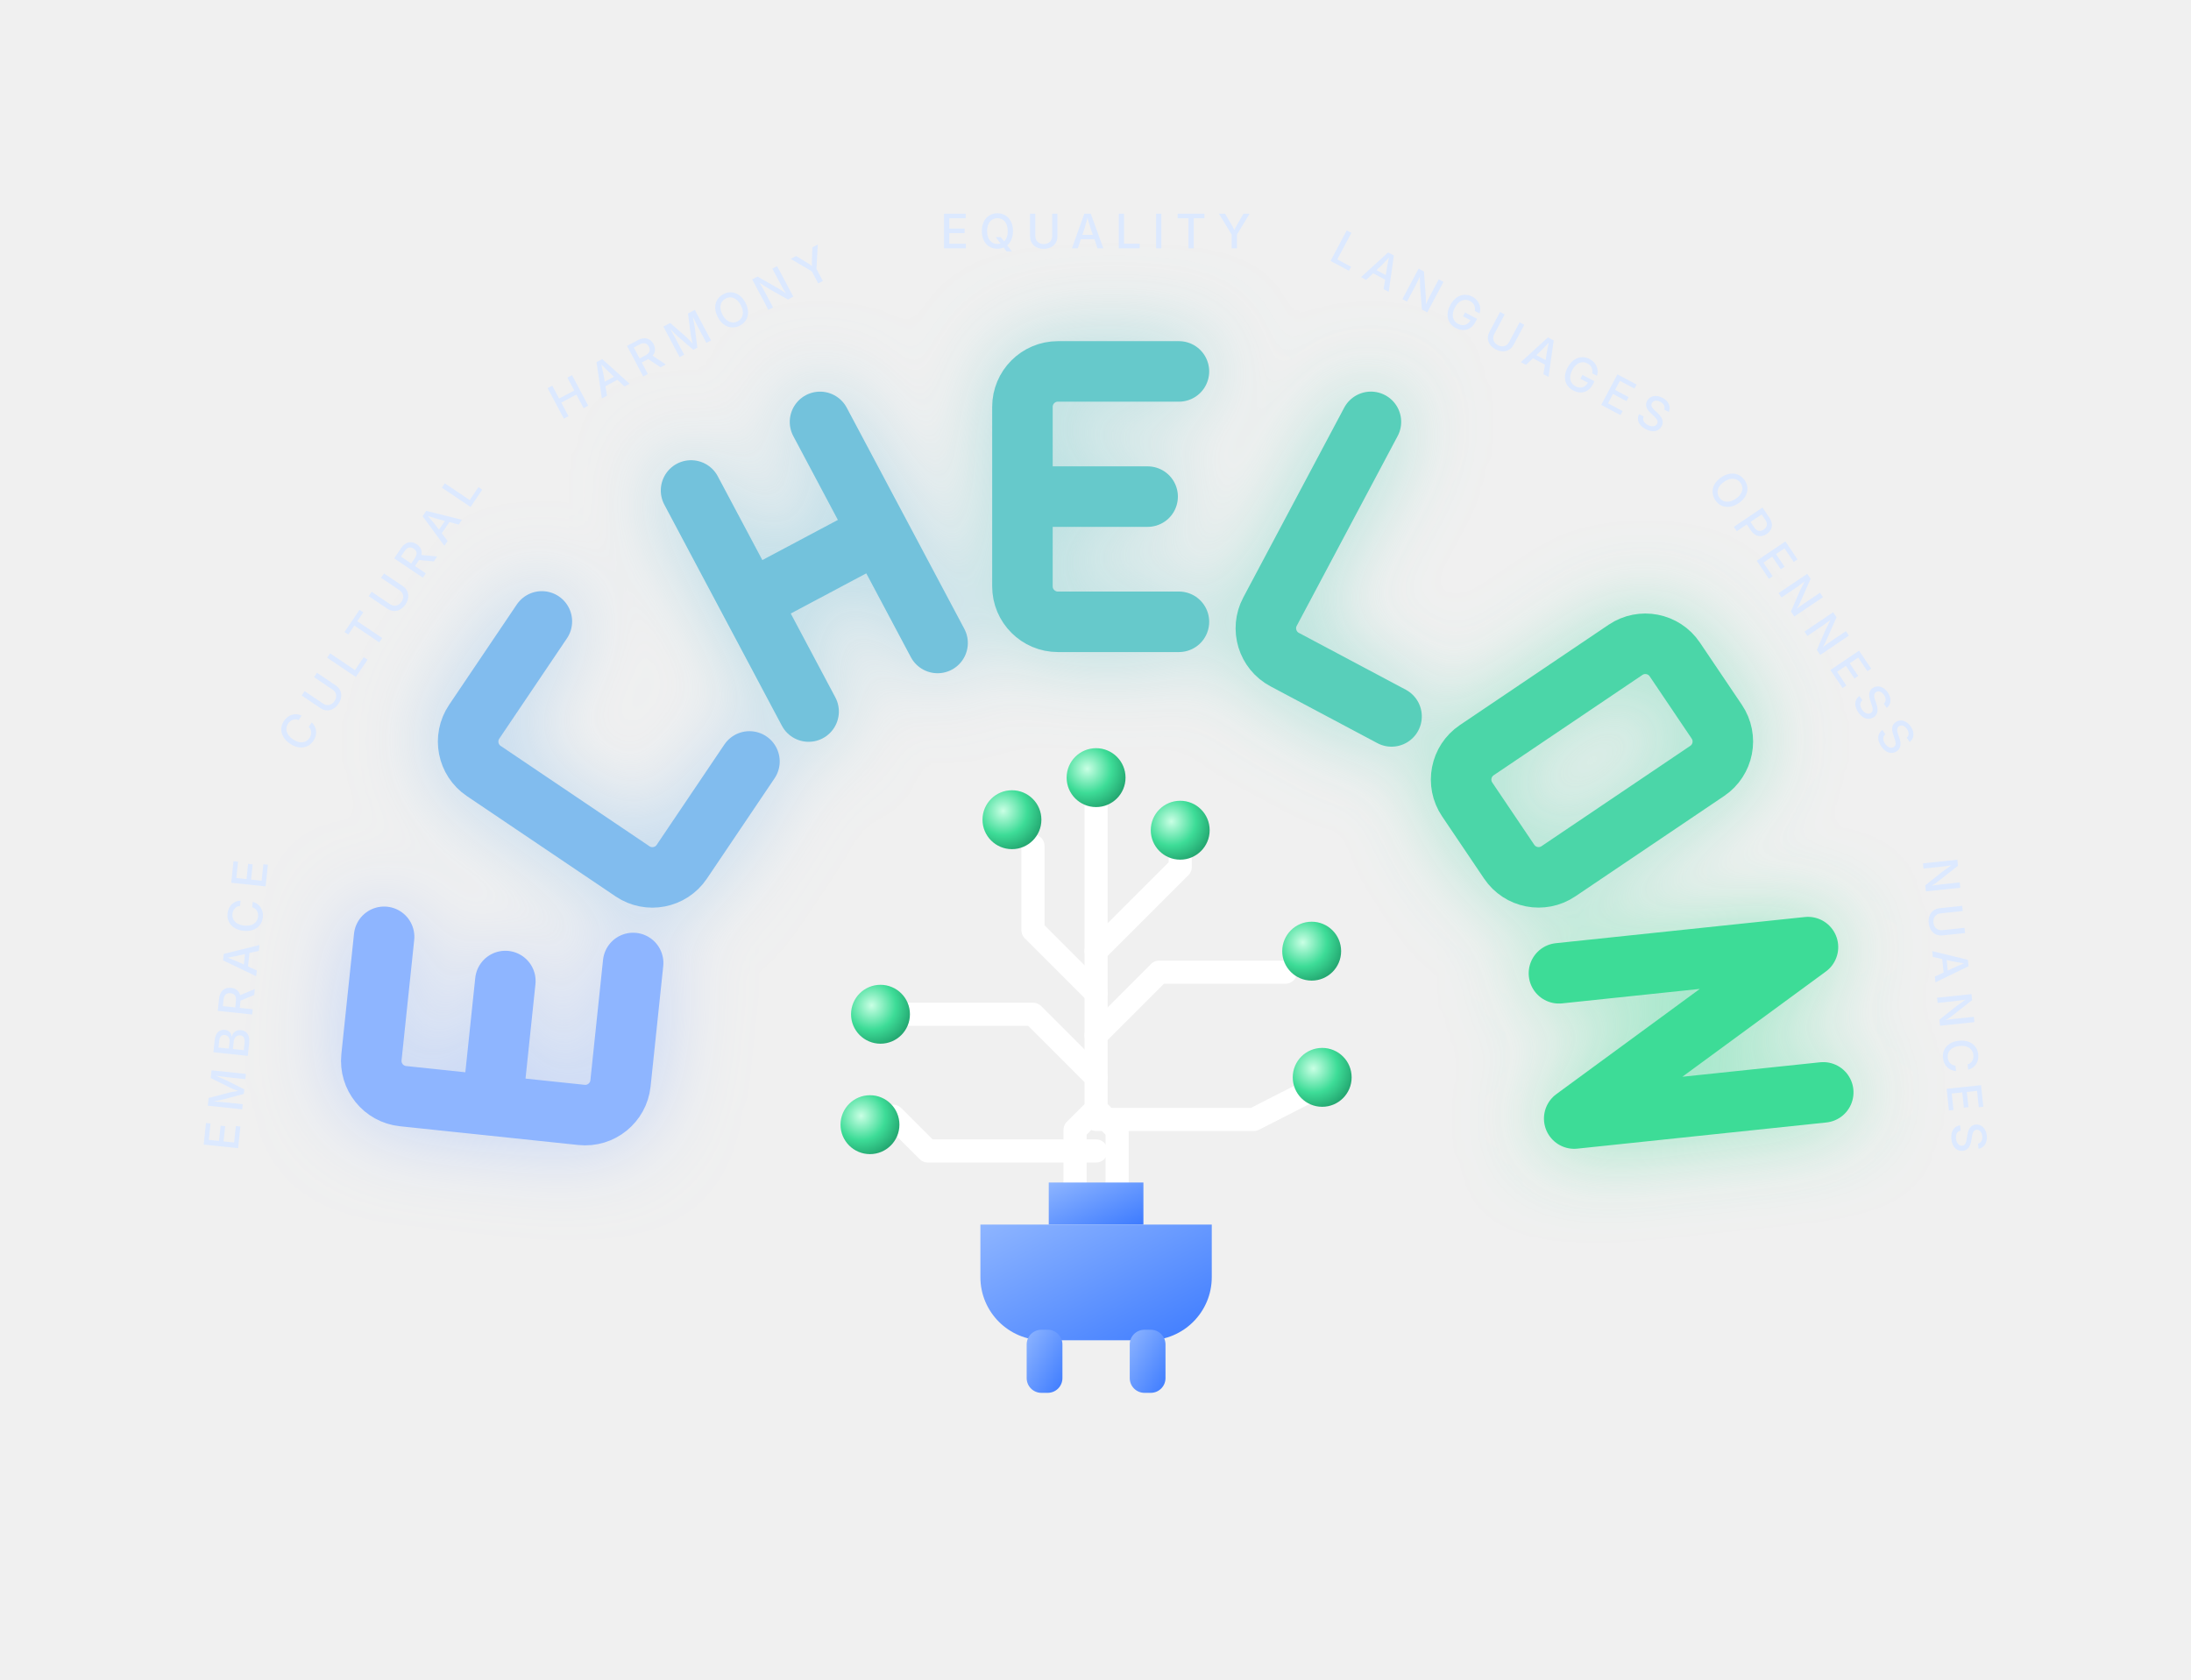
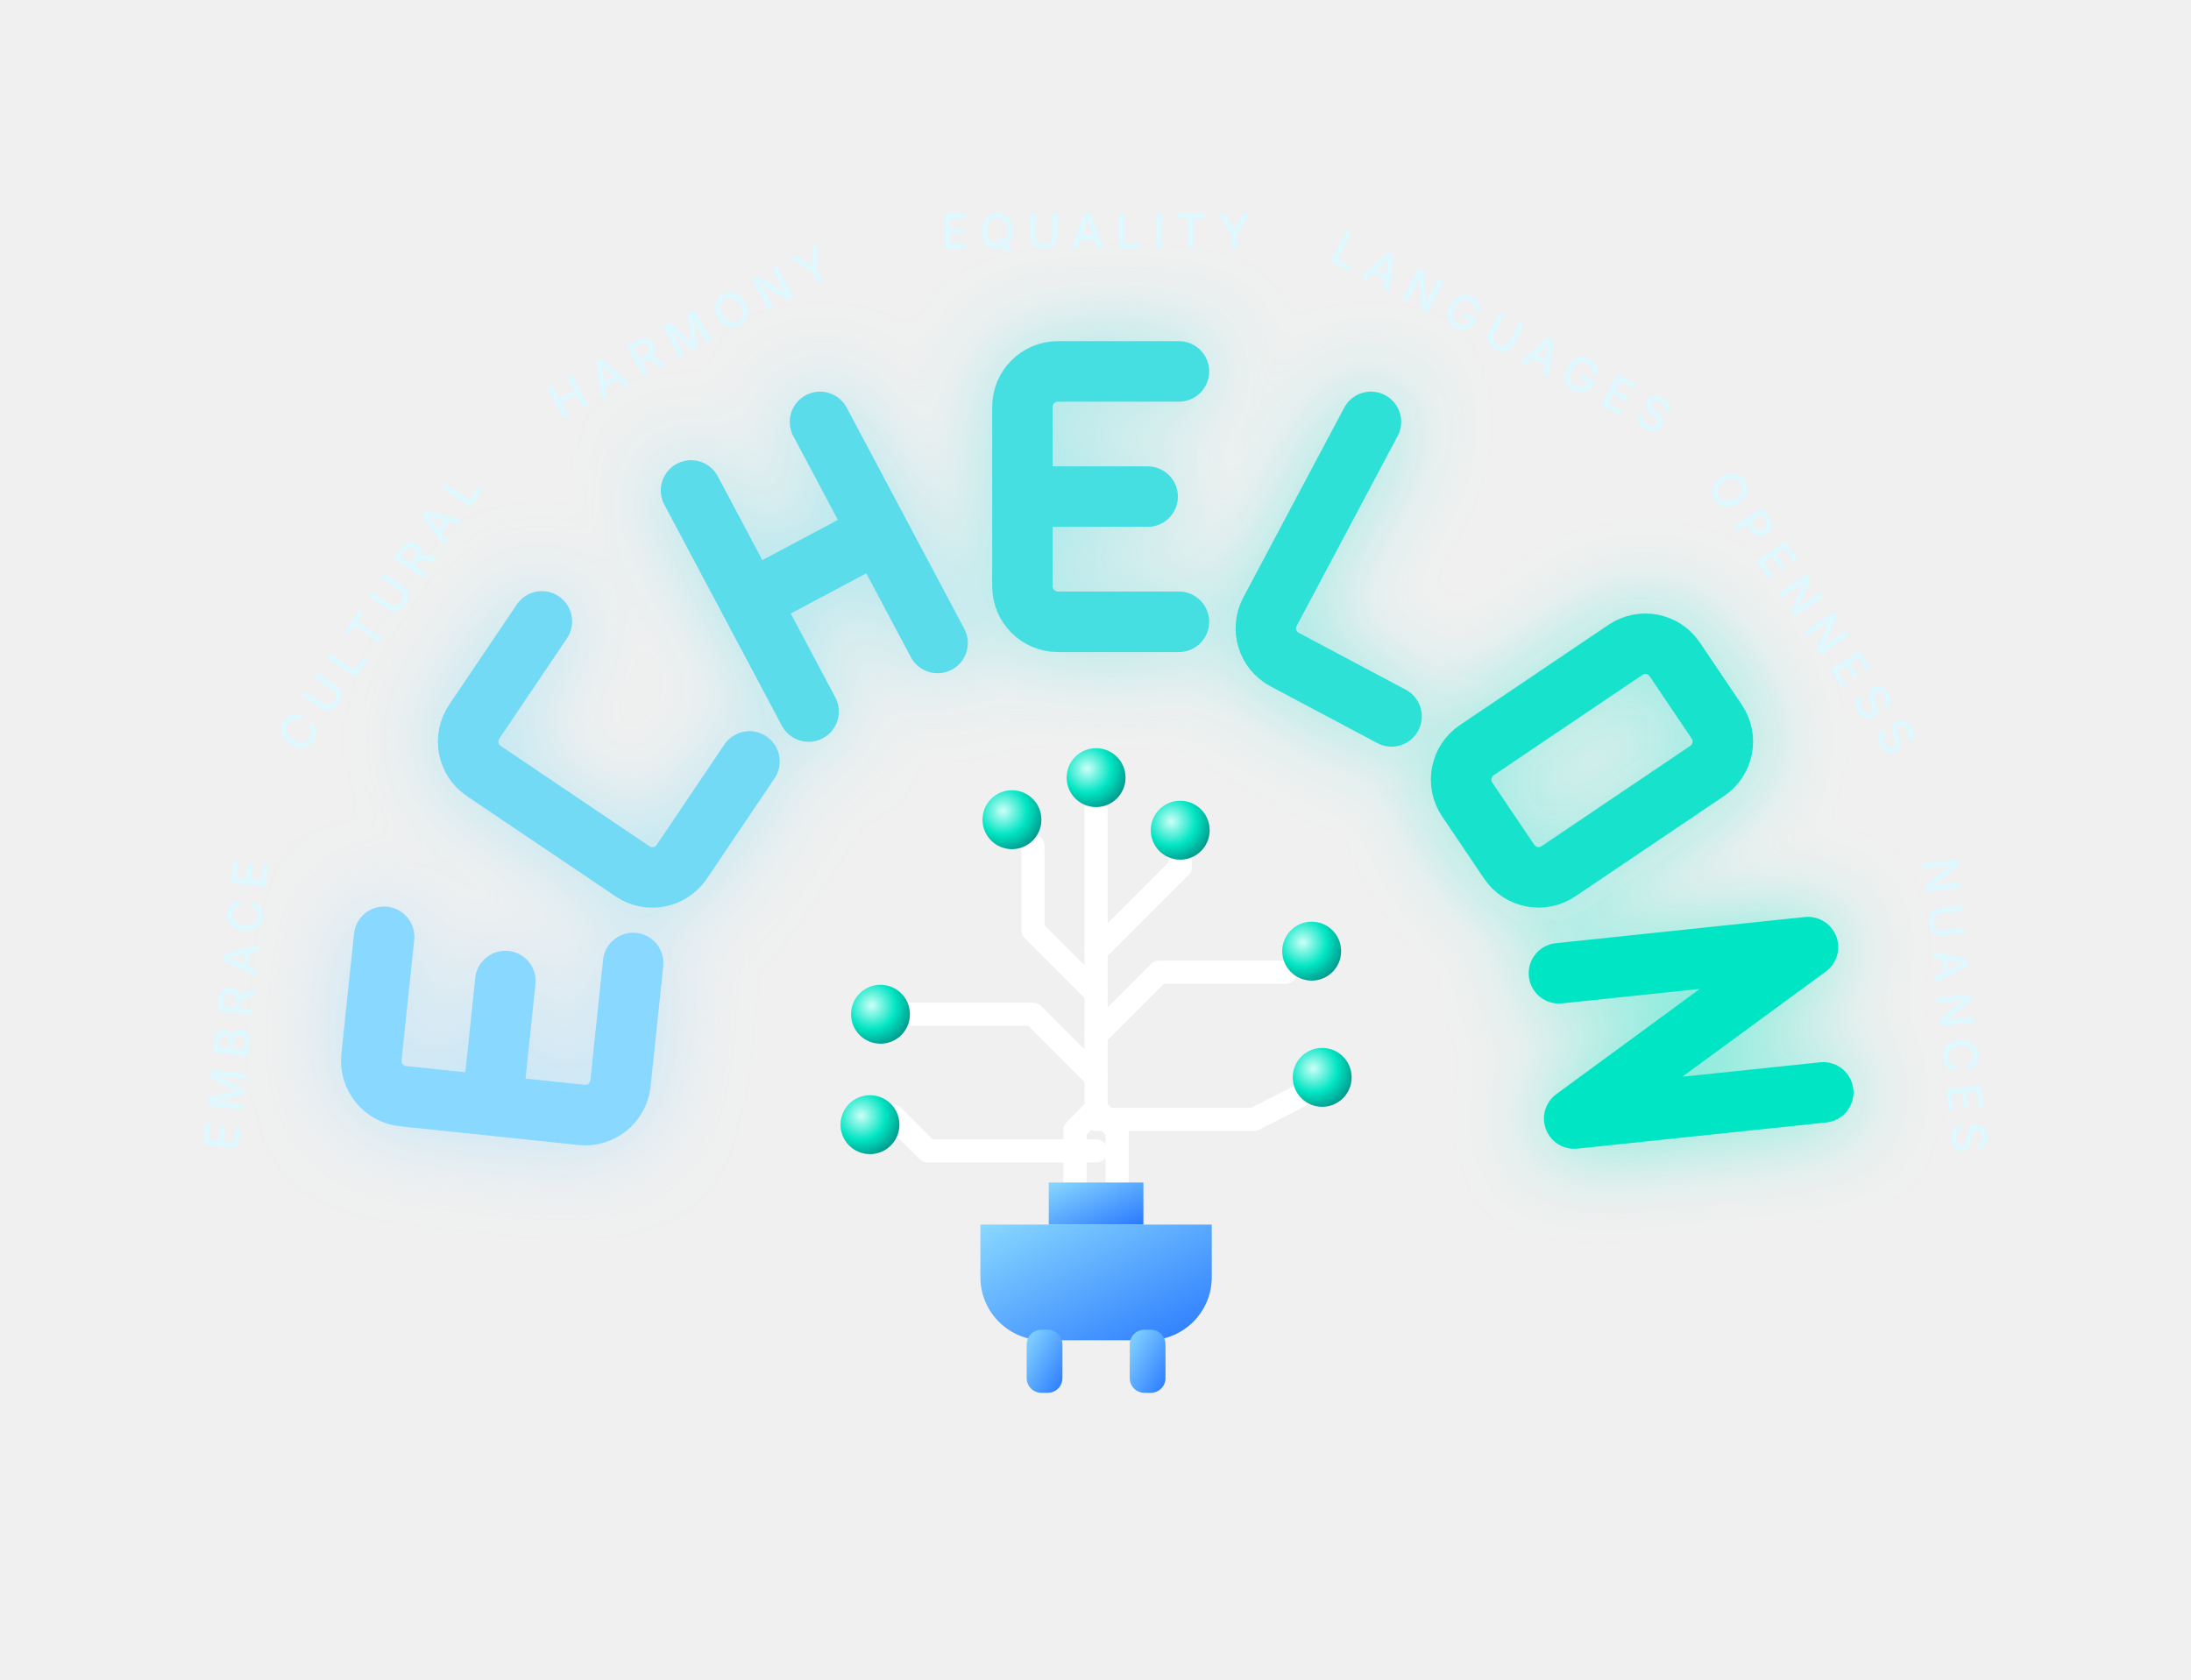
<svg xmlns="http://www.w3.org/2000/svg" viewBox="-150 -150 300 230" role="img" aria-label="Echelon: Embrace, Cultural, Harmony, Equality, Languages, Openness, Nuances">
  <defs>
    <filter id="d-a-glow" x="-30%" y="-30%" width="160%" height="160%">
      <feGaussianBlur stdDeviation="5.60" />
    </filter>
  </defs>
  <g fill="none" stroke-width="2.9" stroke-linecap="round" stroke-linejoin="round">
    <g filter="url(#d-a-glow)" opacity=".5">
-       <path d="M9 1H3.2A1.7 1.7 0 0 0 1.5 2.7V11.3A1.7 1.7 0 0 0 3.2 13H9M1.5 7H7.5" transform="rotate(-84.00) translate(-14.29 -102.00) scale(2.8571)" stroke="#8eb5ff" />
-       <path d="M9 1H3.2A1.7 1.7 0 0 0 1.5 2.7V11.3A1.7 1.7 0 0 0 3.2 13H9" transform="rotate(-56.00) translate(-14.29 -102.00) scale(2.8571)" stroke="#81bcee" />
-       <path d="M1.5 1V13M8.5 1V13M1.5 7H8.5" transform="rotate(-28.00) translate(-14.29 -102.00) scale(2.8571)" stroke="#73c2dc" />
-       <path d="M9 1H3.2A1.7 1.7 0 0 0 1.5 2.7V11.3A1.7 1.7 0 0 0 3.2 13H9M1.5 7H7.5" transform="rotate(0.00) translate(-14.29 -102.00) scale(2.8571)" stroke="#66c9cb" />
-       <path d="M1.5 1V11.3A1.7 1.7 0 0 0 3.2 13H9" transform="rotate(28.00) translate(-14.29 -102.00) scale(2.8571)" stroke="#58cfba" />
-       <path d="M3.2 1H6.8A1.7 1.7 0 0 1 8.5 2.7V11.3A1.7 1.7 0 0 1 6.8 13H3.2A1.7 1.7 0 0 1 1.5 11.3V2.7A1.7 1.7 0 0 1 3.2 1Z" transform="rotate(56.00) translate(-14.29 -102.00) scale(2.8571)" stroke="#4bd6a8" />
-       <path d="M1.5 13V1L8.5 13V1" transform="rotate(84.00) translate(-14.29 -102.00) scale(2.8571)" stroke="#3ddc97" />
+       <path d="M9 1H3.2A1.7 1.7 0 0 0 1.5 2.7V11.3A1.7 1.7 0 0 0 3.2 13H9M1.5 7H7.5" transform="rotate(-84.00) translate(-14.29 -102.00) scale(2.8571)" stroke="#89d8ff" />
+       <path d="M9 1H3.2A1.7 1.7 0 0 0 1.5 2.7V11.3A1.7 1.7 0 0 0 3.2 13H9" transform="rotate(-56.00) translate(-14.29 -102.00) scale(2.8571)" stroke="#72daf5" />
+       <path d="M1.5 1V13M8.5 1V13M1.5 7H8.5" transform="rotate(-28.00) translate(-14.29 -102.00) scale(2.8571)" stroke="#5bdceb" />
+       <path d="M9 1H3.2A1.7 1.7 0 0 0 1.5 2.7V11.3A1.7 1.7 0 0 0 3.2 13H9M1.5 7H7.5" transform="rotate(0.00) translate(-14.29 -102.00) scale(2.8571)" stroke="#45dfe1" />
+       <path d="M1.5 1V11.3A1.7 1.7 0 0 0 3.2 13H9" transform="rotate(28.00) translate(-14.29 -102.00) scale(2.8571)" stroke="#2ee1d7" />
+       <path d="M3.2 1H6.8A1.7 1.7 0 0 1 8.5 2.7V11.3A1.7 1.7 0 0 1 6.8 13H3.2A1.7 1.7 0 0 1 1.5 11.3V2.7A1.7 1.7 0 0 1 3.2 1Z" transform="rotate(56.00) translate(-14.29 -102.00) scale(2.8571)" stroke="#17e3cd" />
+       <path d="M1.5 13V1L8.5 13V1" transform="rotate(84.00) translate(-14.29 -102.00) scale(2.8571)" stroke="#00e5c3" />
    </g>
-     <path d="M9 1H3.2A1.7 1.7 0 0 0 1.5 2.7V11.3A1.7 1.7 0 0 0 3.2 13H9M1.5 7H7.5" transform="rotate(-84.00) translate(-14.29 -102.00) scale(2.8571)" stroke="#8eb5ff" />
-     <path d="M9 1H3.2A1.7 1.7 0 0 0 1.5 2.7V11.3A1.7 1.7 0 0 0 3.2 13H9" transform="rotate(-56.00) translate(-14.29 -102.00) scale(2.8571)" stroke="#81bcee" />
-     <path d="M1.5 1V13M8.5 1V13M1.5 7H8.5" transform="rotate(-28.00) translate(-14.29 -102.00) scale(2.8571)" stroke="#73c2dc" />
-     <path d="M9 1H3.2A1.7 1.7 0 0 0 1.5 2.7V11.3A1.7 1.7 0 0 0 3.2 13H9M1.5 7H7.5" transform="rotate(0.00) translate(-14.29 -102.00) scale(2.8571)" stroke="#66c9cb" />
-     <path d="M1.5 1V11.3A1.7 1.7 0 0 0 3.2 13H9" transform="rotate(28.00) translate(-14.29 -102.00) scale(2.8571)" stroke="#58cfba" />
-     <path d="M3.2 1H6.8A1.7 1.7 0 0 1 8.5 2.7V11.3A1.7 1.7 0 0 1 6.8 13H3.2A1.7 1.7 0 0 1 1.5 11.3V2.7A1.7 1.7 0 0 1 3.2 1Z" transform="rotate(56.00) translate(-14.29 -102.00) scale(2.8571)" stroke="#4bd6a8" />
-     <path d="M1.5 13V1L8.5 13V1" transform="rotate(84.00) translate(-14.29 -102.00) scale(2.8571)" stroke="#3ddc97" />
+     <path d="M9 1H3.2A1.7 1.7 0 0 0 1.5 2.7V11.3A1.7 1.7 0 0 0 3.2 13H9M1.5 7H7.5" transform="rotate(-84.00) translate(-14.29 -102.00) scale(2.8571)" stroke="#89d8ff" />
+     <path d="M9 1H3.2A1.7 1.7 0 0 0 1.5 2.7V11.3A1.7 1.7 0 0 0 3.2 13H9" transform="rotate(-56.00) translate(-14.29 -102.00) scale(2.8571)" stroke="#72daf5" />
+     <path d="M1.5 1V13M8.5 1V13M1.5 7H8.5" transform="rotate(-28.00) translate(-14.29 -102.00) scale(2.8571)" stroke="#5bdceb" />
+     <path d="M9 1H3.2A1.7 1.7 0 0 0 1.5 2.7V11.3A1.7 1.7 0 0 0 3.2 13H9M1.5 7H7.5" transform="rotate(0.00) translate(-14.29 -102.00) scale(2.8571)" stroke="#45dfe1" />
+     <path d="M1.5 1V11.3A1.7 1.7 0 0 0 3.2 13H9" transform="rotate(28.00) translate(-14.29 -102.00) scale(2.8571)" stroke="#2ee1d7" />
+     <path d="M3.2 1H6.8A1.7 1.7 0 0 1 8.5 2.7V11.3A1.7 1.7 0 0 1 6.8 13H3.2A1.7 1.7 0 0 1 1.5 11.3V2.7A1.7 1.7 0 0 1 3.2 1Z" transform="rotate(56.00) translate(-14.29 -102.00) scale(2.8571)" stroke="#17e3cd" />
+     <path d="M1.5 13V1L8.5 13V1" transform="rotate(84.00) translate(-14.29 -102.00) scale(2.8571)" stroke="#00e5c3" />
  </g>
-   <g class="arch-words" fill="#DCE9FF" font-size="6.5" font-family="Satoshi, Inter, system-ui, sans-serif" font-weight="500" letter-spacing="1.43" text-anchor="middle">
+   <g class="arch-words" fill="#DDF8FF" font-size="6.5" font-family="Satoshi, Inter, system-ui, sans-serif" font-weight="500" letter-spacing="1.43" text-anchor="middle">
    <text transform="rotate(-84.00) translate(0 -116.00)">EMBRACE</text>
    <text transform="rotate(-56.00) translate(0 -116.00)">CULTURAL</text>
    <text transform="rotate(-28.00) translate(0 -116.00)">HARMONY</text>
    <text transform="rotate(0.00) translate(0 -116.00)">EQUALITY</text>
    <text transform="rotate(28.00) translate(0 -116.00)">LANGUAGES</text>
    <text transform="rotate(56.00) translate(0 -116.00)">OPENNESS</text>
    <text transform="rotate(84.00) translate(0 -116.00)">NUANCES</text>
  </g>
  <g transform="translate(-46 -50) scale(1.44)">
    <defs>
      <radialGradient id="d-e-node" cx=".35" cy=".35" r=".75">
-         <stop offset="0" stop-color="#C9FFE4" />
-         <stop offset=".55" stop-color="#3DDC97" />
-         <stop offset="1" stop-color="#1F9E6A" />
+         <stop offset="0" stop-color="#CCFFF8" />
+         <stop offset=".55" stop-color="#00E5C3" />
+         <stop offset="1" stop-color="#008F84" />
      </radialGradient>
      <linearGradient id="d-e-plug" x1="0" y1="0" x2="1" y2="1">
-         <stop offset="0" stop-color="#8EB5FF" />
-         <stop offset="1" stop-color="#3D7BFF" />
+         <stop offset="0" stop-color="#89D8FF" />
+         <stop offset="1" stop-color="#2979FF" />
      </linearGradient>
    </defs>
    <g fill="none" stroke="#FFFFFF" stroke-width="2.2" stroke-linecap="round" stroke-linejoin="round">
      <path d="M30 43V38L32 36L34 38V43M32 36V7" />
      <path d="M32 33L26 27H14M32 25L26 19V11M32 40H16L12.7 36.7" />
      <path d="M32 29L38 23H50M32 21L40 13V12M32 37H47L51.7 34.6" />
    </g>
    <circle cx="32" cy="4.5" r="2.8" fill="url(#d-e-node)" />
    <circle cx="11.5" cy="27" r="2.8" fill="url(#d-e-node)" />
    <circle cx="52.5" cy="21" r="2.8" fill="url(#d-e-node)" />
    <circle cx="24" cy="8.5" r="2.8" fill="url(#d-e-node)" />
    <circle cx="40" cy="9.5" r="2.8" fill="url(#d-e-node)" />
    <circle cx="10.5" cy="37.5" r="2.8" fill="url(#d-e-node)" />
    <circle cx="53.5" cy="33" r="2.8" fill="url(#d-e-node)" />
    <path d="M27.5 43H36.5V47H27.5Z" fill="url(#d-e-plug)" />
    <path d="M21 47H43V52A6 6 0 0 1 37 58H27A6 6 0 0 1 21 52Z" fill="url(#d-e-plug)" />
    <rect x="25.4" y="57" width="3.4" height="6" rx="1.4" fill="url(#d-e-plug)" />
    <rect x="35.2" y="57" width="3.4" height="6" rx="1.4" fill="url(#d-e-plug)" />
  </g>
</svg>
